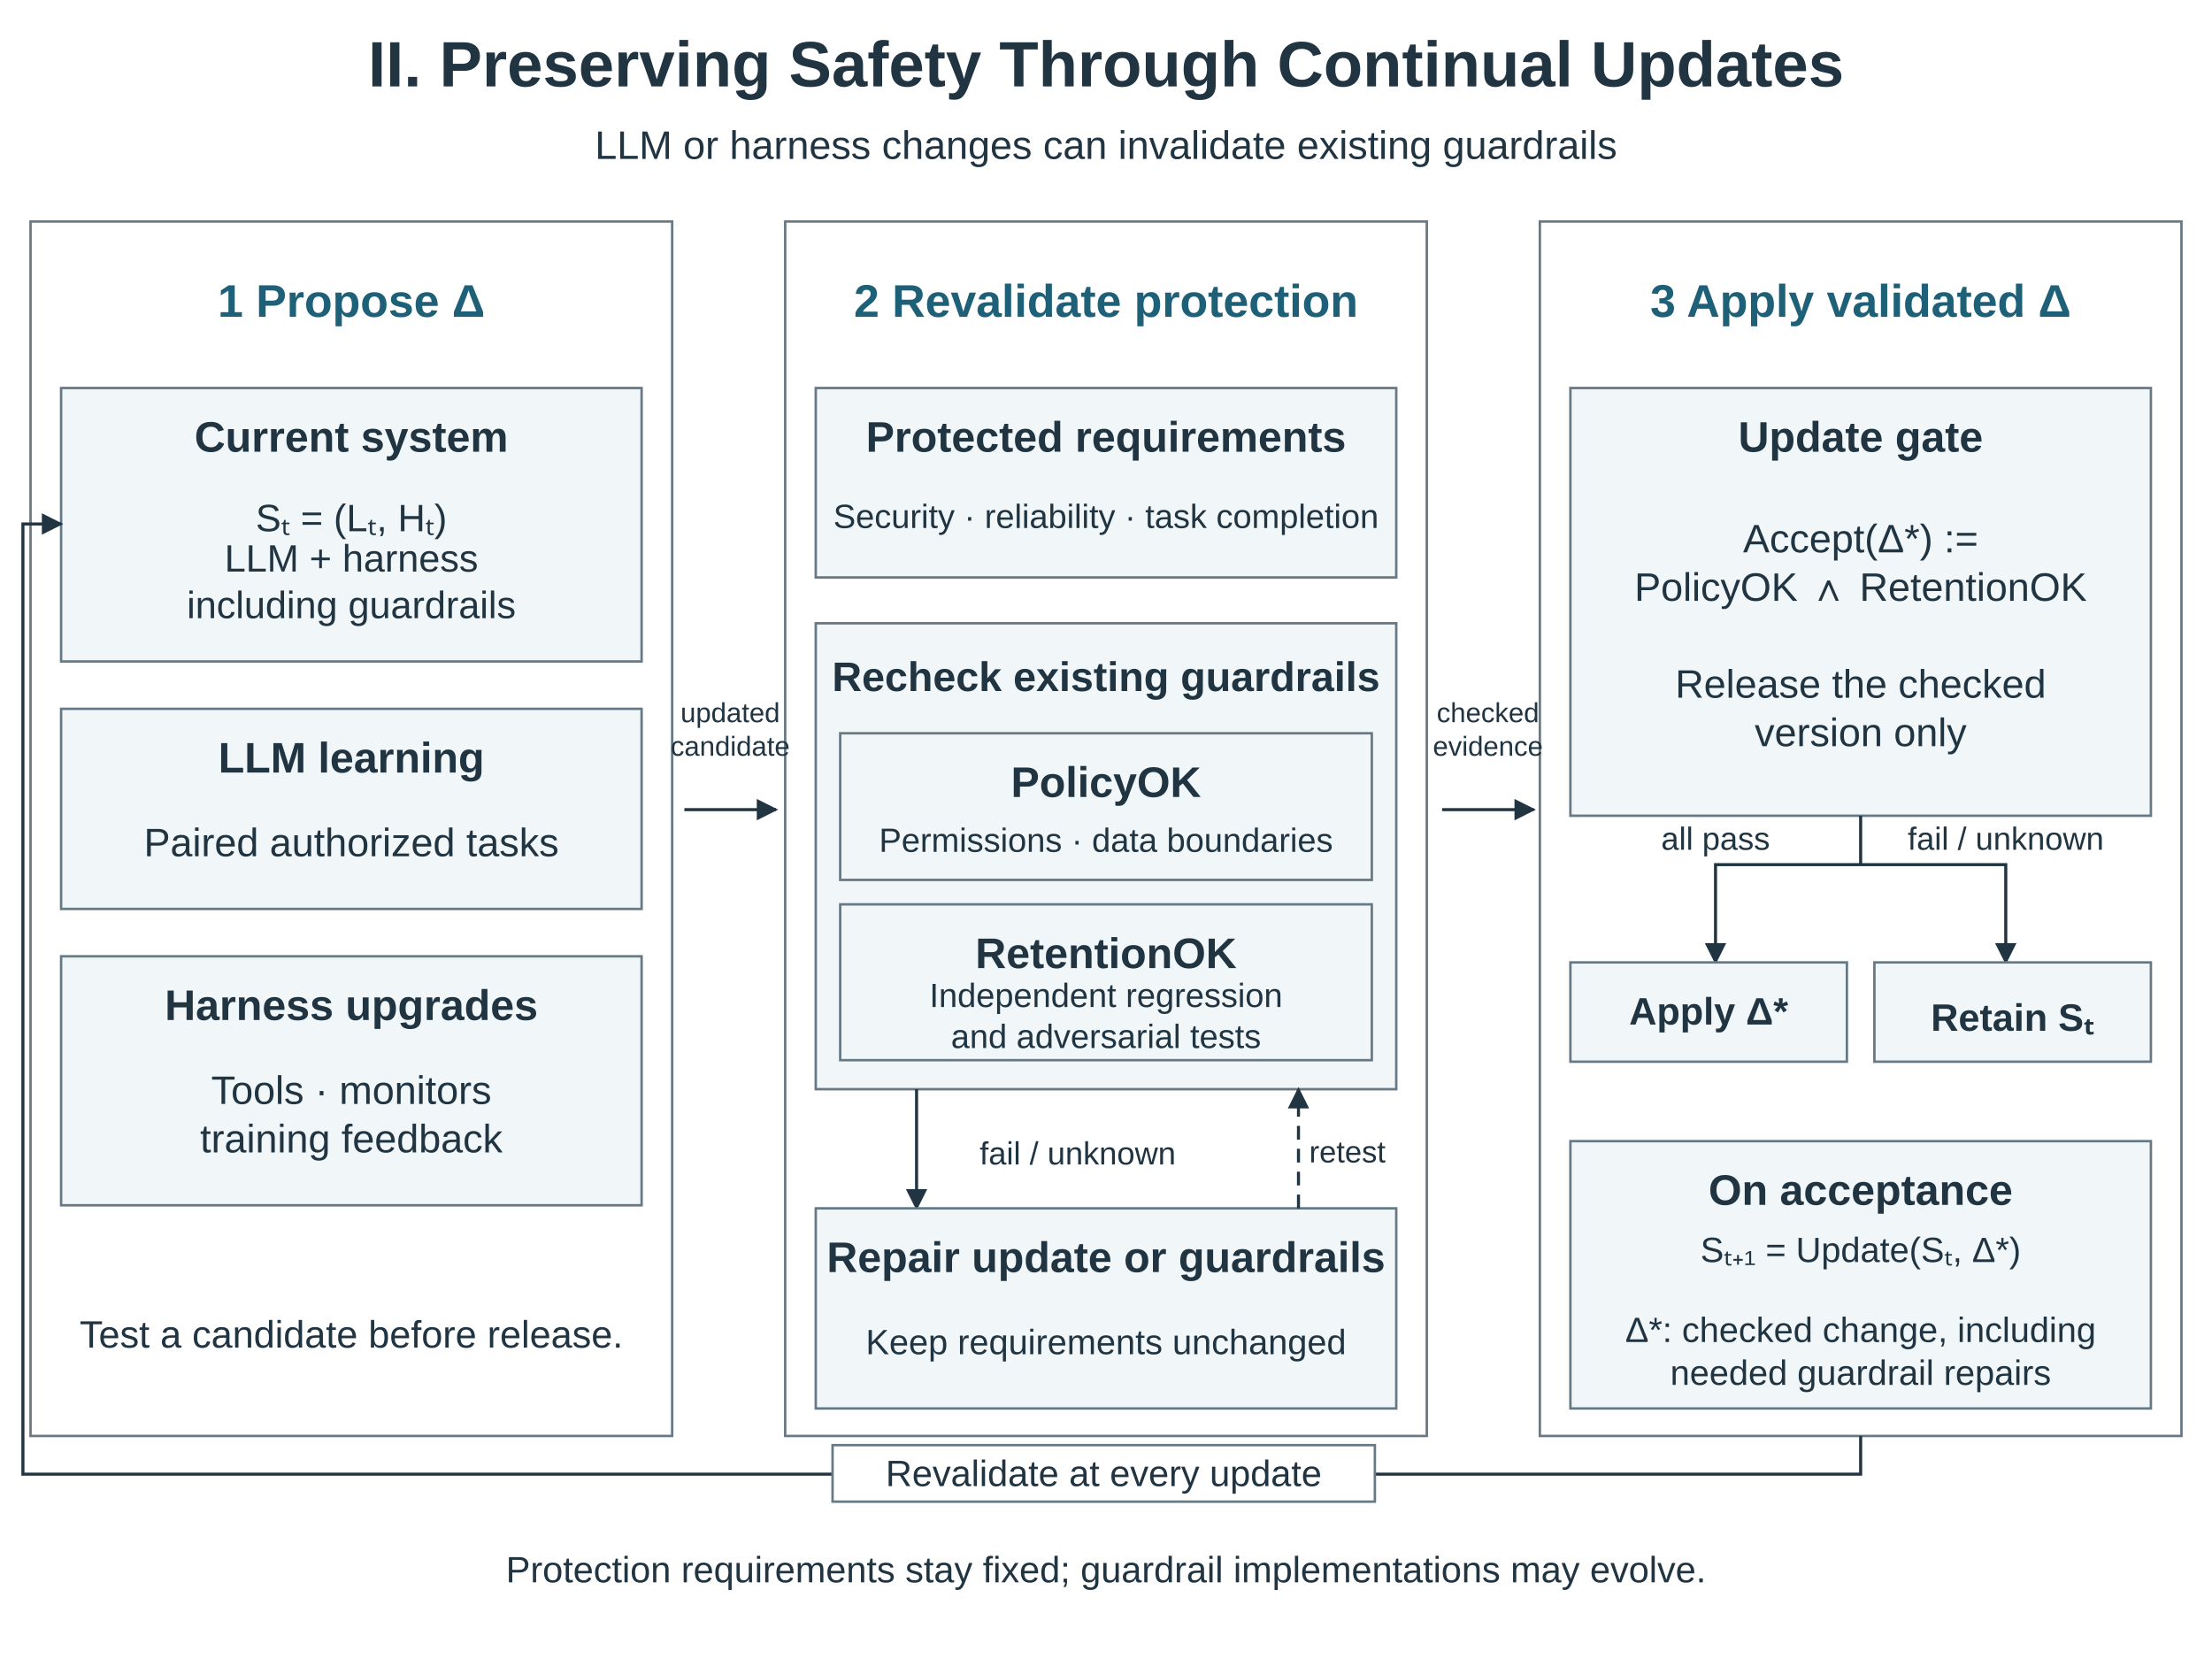
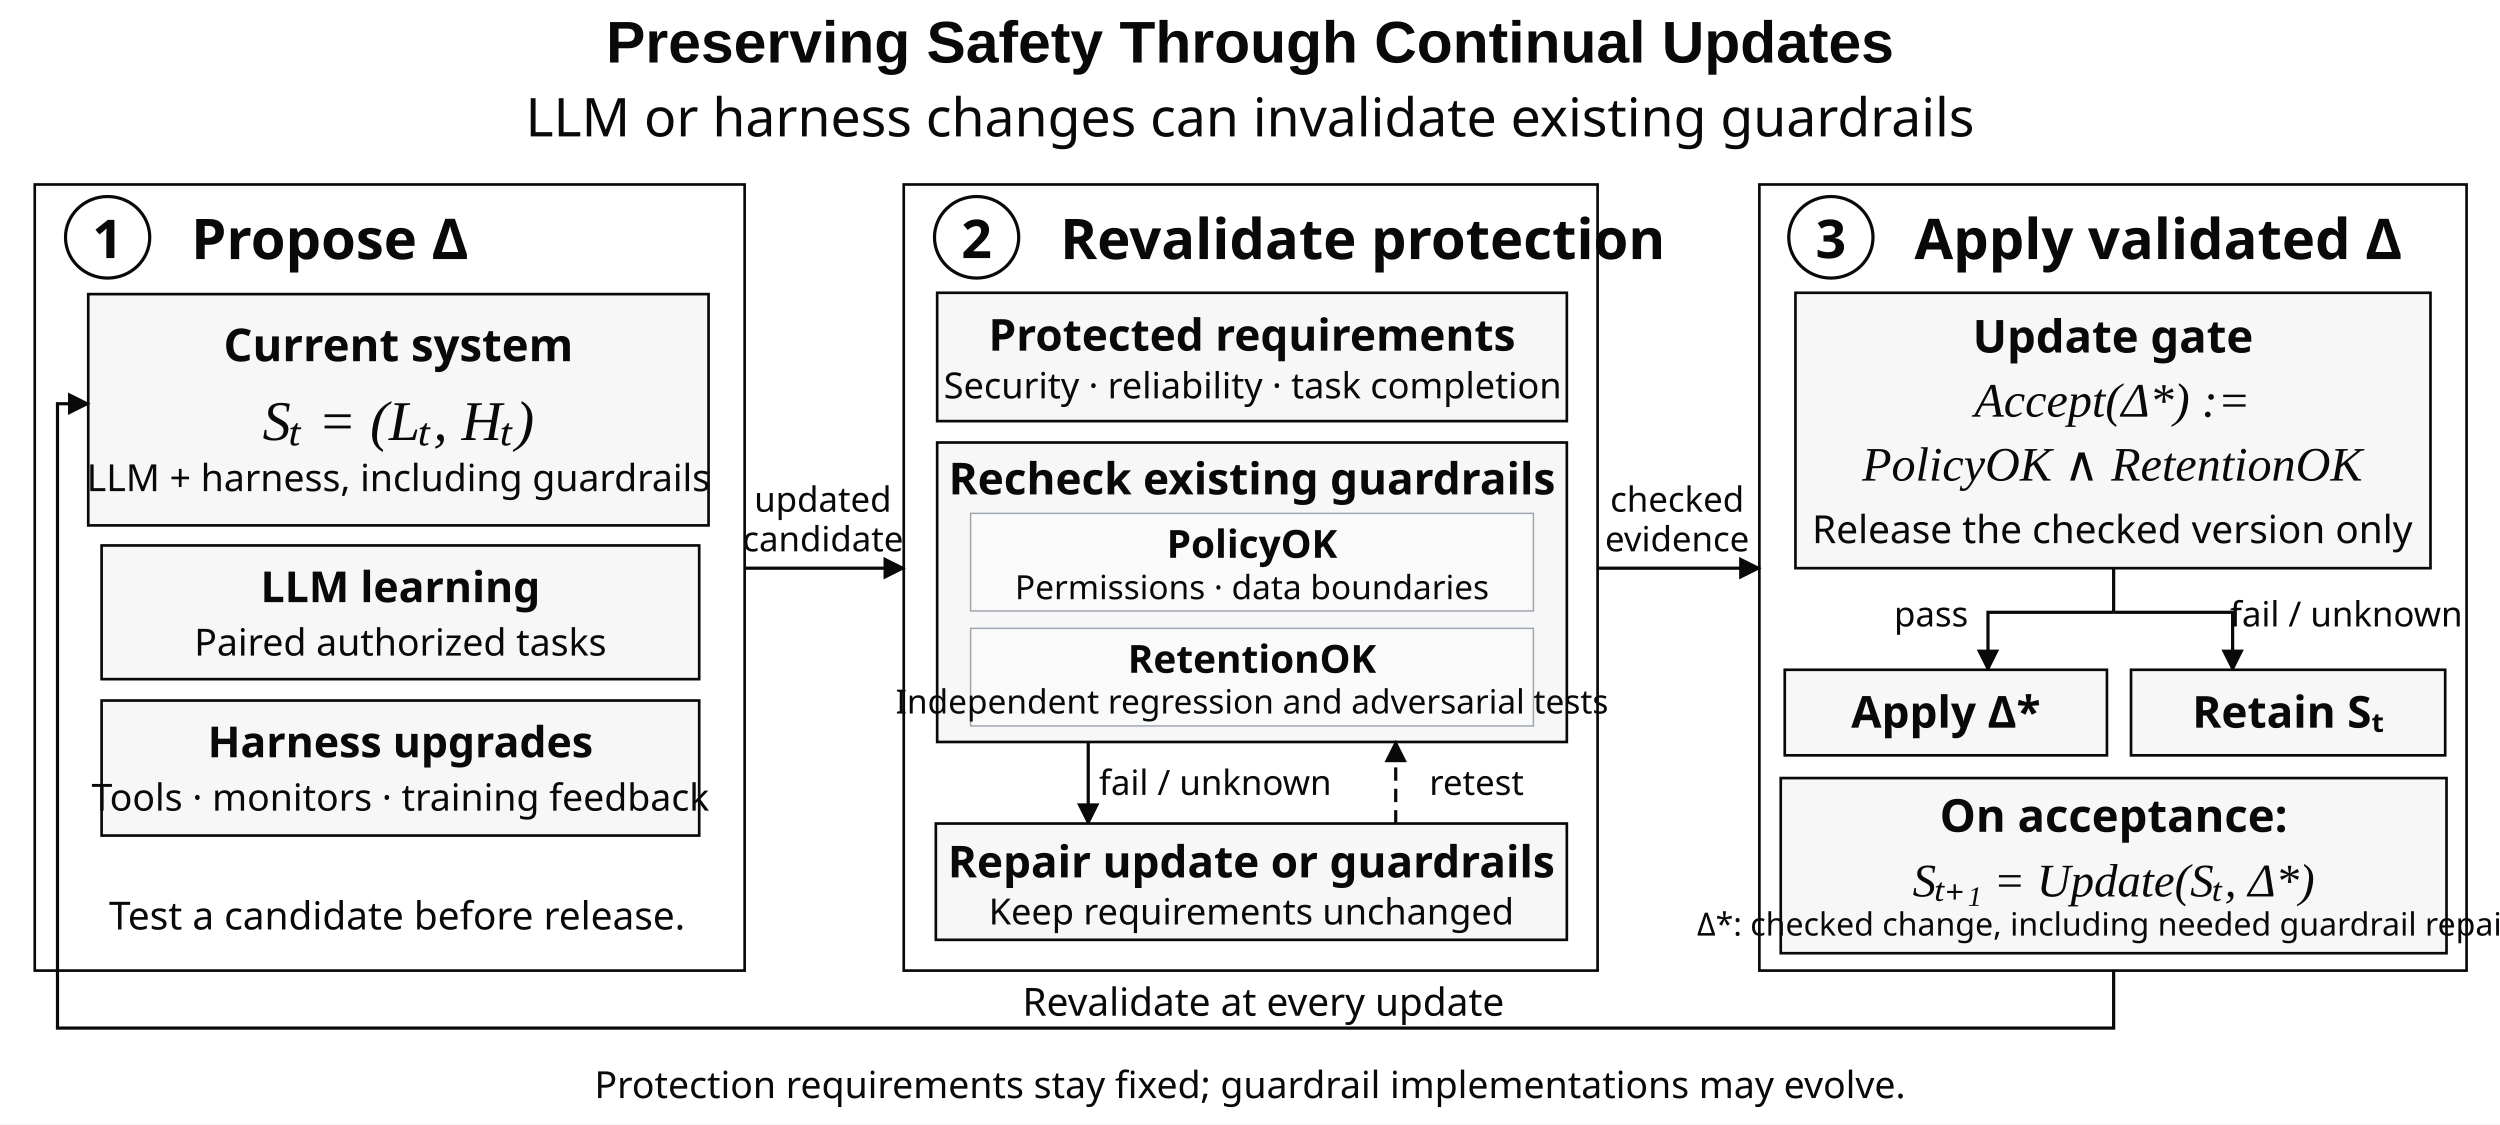
- <svg xmlns="http://www.w3.org/2000/svg" width="1448" height="1086" viewBox="0 0 1448 1086" role="img" aria-labelledby="title">
+ <svg xmlns="http://www.w3.org/2000/svg" width="1870" height="841" viewBox="0 0 1870 841" role="img" aria-labelledby="title">
  <defs>
    <marker id="arrow" viewBox="0 0 10 10" refX="9" refY="5" markerWidth="7" markerHeight="7" orient="auto-start-reverse">
-       <path d="M 0 0 L 10 5 L 0 10 z" fill="#203442" />
+       <path d="M 0 0 L 10 5 L 0 10 z" fill="#08090B" />
    </marker>
  </defs>
-   <rect width="1448" height="1086" fill="white" />
-   <text x="724" y="42" dominant-baseline="central" text-anchor="middle" font-family="Arial, Helvetica, sans-serif" font-size="42" font-weight="700" fill="#203442">II. Preserving Safety Through Continual Updates</text>
-   <text x="724" y="95" dominant-baseline="central" text-anchor="middle" font-family="Arial, Helvetica, sans-serif" font-size="26" font-weight="400" fill="#203442">LLM or harness changes can invalidate existing guardrails</text>
-   <rect x="20" y="145" width="420" height="795" fill="#FFFFFF" stroke="#667985" stroke-width="1.6" />
-   <text x="230" y="197" dominant-baseline="central" text-anchor="middle" font-family="Arial, Helvetica, sans-serif" font-size="30" font-weight="700" fill="#1D6077">1  Propose Δ</text>
-   <rect x="514" y="145" width="420" height="795" fill="#FFFFFF" stroke="#667985" stroke-width="1.6" />
-   <text x="724" y="197" dominant-baseline="central" text-anchor="middle" font-family="Arial, Helvetica, sans-serif" font-size="30" font-weight="700" fill="#1D6077">2  Revalidate protection</text>
-   <rect x="1008" y="145" width="420" height="795" fill="#FFFFFF" stroke="#667985" stroke-width="1.6" />
-   <text x="1218" y="197" dominant-baseline="central" text-anchor="middle" font-family="Arial, Helvetica, sans-serif" font-size="30" font-weight="700" fill="#1D6077">3  Apply validated Δ</text>
-   <rect x="40" y="254" width="380" height="179" fill="#F1F6F8" stroke="#667985" stroke-width="1.6" />
-   <text x="230" y="286" dominant-baseline="central" text-anchor="middle" font-family="Arial, Helvetica, sans-serif" font-size="28" font-weight="700" fill="#203442">Current system</text>
-   <text x="230" y="335" dominant-baseline="central" text-anchor="middle" font-family="Arial, Helvetica, sans-serif" font-size="25" font-weight="400" fill="#203442">Sₜ = (Lₜ, Hₜ)</text>
-   <text x="230" y="365.5" dominant-baseline="central" text-anchor="middle" font-family="Arial, Helvetica, sans-serif" font-size="25" font-weight="400" fill="#203442">LLM + harness</text>
-   <text x="230" y="396" dominant-baseline="central" text-anchor="middle" font-family="Arial, Helvetica, sans-serif" font-size="25" font-weight="400" fill="#203442">including guardrails</text>
-   <rect x="40" y="464" width="380" height="131" fill="#F1F6F8" stroke="#667985" stroke-width="1.6" />
-   <text x="230" y="496" dominant-baseline="central" text-anchor="middle" font-family="Arial, Helvetica, sans-serif" font-size="28" font-weight="700" fill="#203442">LLM learning</text>
-   <text x="230" y="551.5" dominant-baseline="central" text-anchor="middle" font-family="Arial, Helvetica, sans-serif" font-size="26" font-weight="400" fill="#203442">Paired authorized tasks</text>
-   <rect x="40" y="626" width="380" height="163" fill="#F1F6F8" stroke="#667985" stroke-width="1.6" />
-   <text x="230" y="658" dominant-baseline="central" text-anchor="middle" font-family="Arial, Helvetica, sans-serif" font-size="28" font-weight="700" fill="#203442">Harness upgrades</text>
-   <text x="230" y="713.64" dominant-baseline="central" text-anchor="middle" font-family="Arial, Helvetica, sans-serif" font-size="26" font-weight="400" fill="#203442">Tools · monitors</text>
-   <text x="230" y="745.36" dominant-baseline="central" text-anchor="middle" font-family="Arial, Helvetica, sans-serif" font-size="26" font-weight="400" fill="#203442">training feedback</text>
-   <text x="230" y="873.5" dominant-baseline="central" text-anchor="middle" font-family="Arial, Helvetica, sans-serif" font-size="25" font-weight="400" fill="#203442">Test a candidate before release.</text>
-   <text x="478" y="466.52" dominant-baseline="central" text-anchor="middle" font-family="Arial, Helvetica, sans-serif" font-size="18" font-weight="400" fill="#203442">updated</text>
-   <text x="478" y="488.48" dominant-baseline="central" text-anchor="middle" font-family="Arial, Helvetica, sans-serif" font-size="18" font-weight="400" fill="#203442">candidate</text>
-   <polyline points="448,530 508,530" fill="none" stroke="#203442" stroke-width="2" marker-end="url(#arrow)" />
-   <rect x="534" y="254" width="380" height="124" fill="#F1F6F8" stroke="#667985" stroke-width="1.6" />
-   <text x="724" y="286" dominant-baseline="central" text-anchor="middle" font-family="Arial, Helvetica, sans-serif" font-size="28" font-weight="700" fill="#203442">Protected requirements</text>
-   <text x="724" y="338" dominant-baseline="central" text-anchor="middle" font-family="Arial, Helvetica, sans-serif" font-size="22" font-weight="400" fill="#203442">Security · reliability · task completion</text>
-   <rect x="534" y="408" width="380" height="305" fill="#F1F6F8" stroke="#667985" stroke-width="1.6" />
-   <text x="724" y="443" dominant-baseline="central" text-anchor="middle" font-family="Arial, Helvetica, sans-serif" font-size="27" font-weight="700" fill="#203442">Recheck existing guardrails</text>
-   <rect x="550" y="480" width="348" height="96" fill="#F1F6F8" stroke="#667985" stroke-width="1.6" />
-   <text x="724" y="512" dominant-baseline="central" text-anchor="middle" font-family="Arial, Helvetica, sans-serif" font-size="28" font-weight="700" fill="#203442">PolicyOK</text>
-   <text x="724" y="550" dominant-baseline="central" text-anchor="middle" font-family="Arial, Helvetica, sans-serif" font-size="22" font-weight="400" fill="#203442">Permissions · data boundaries</text>
-   <rect x="550" y="592" width="348" height="102" fill="#F1F6F8" stroke="#667985" stroke-width="1.6" />
-   <text x="724" y="624" dominant-baseline="central" text-anchor="middle" font-family="Arial, Helvetica, sans-serif" font-size="28" font-weight="700" fill="#203442">RetentionOK</text>
-   <text x="724" y="651.58" dominant-baseline="central" text-anchor="middle" font-family="Arial, Helvetica, sans-serif" font-size="22" font-weight="400" fill="#203442">Independent regression</text>
-   <text x="724" y="678.42" dominant-baseline="central" text-anchor="middle" font-family="Arial, Helvetica, sans-serif" font-size="22" font-weight="400" fill="#203442">and adversarial tests</text>
-   <polyline points="600,713 600,791" fill="none" stroke="#203442" stroke-width="2" marker-end="url(#arrow)" />
-   <text x="705.5" y="755" dominant-baseline="central" text-anchor="middle" font-family="Arial, Helvetica, sans-serif" font-size="21" font-weight="400" fill="#203442">fail / unknown</text>
-   <rect x="534" y="791" width="380" height="131" fill="#F1F6F8" stroke="#667985" stroke-width="1.6" />
-   <text x="724" y="823" dominant-baseline="central" text-anchor="middle" font-family="Arial, Helvetica, sans-serif" font-size="28" font-weight="700" fill="#203442">Repair update or guardrails</text>
-   <text x="724" y="878.5" dominant-baseline="central" text-anchor="middle" font-family="Arial, Helvetica, sans-serif" font-size="23" font-weight="400" fill="#203442">Keep requirements unchanged</text>
-   <polyline points="850,791 850,713" fill="none" stroke="#203442" stroke-width="2" stroke-dasharray="9 6" marker-end="url(#arrow)" />
-   <text x="882" y="754" dominant-baseline="central" text-anchor="middle" font-family="Arial, Helvetica, sans-serif" font-size="20" font-weight="400" fill="#203442">retest</text>
-   <text x="974" y="466.52" dominant-baseline="central" text-anchor="middle" font-family="Arial, Helvetica, sans-serif" font-size="18" font-weight="400" fill="#203442">checked</text>
-   <text x="974" y="488.48" dominant-baseline="central" text-anchor="middle" font-family="Arial, Helvetica, sans-serif" font-size="18" font-weight="400" fill="#203442">evidence</text>
-   <polyline points="944,530 1004,530" fill="none" stroke="#203442" stroke-width="2" marker-end="url(#arrow)" />
-   <rect x="1028" y="254" width="380" height="280" fill="#F1F6F8" stroke="#667985" stroke-width="1.6" />
-   <text x="1218" y="286" dominant-baseline="central" text-anchor="middle" font-family="Arial, Helvetica, sans-serif" font-size="28" font-weight="700" fill="#203442">Update gate</text>
-   <text x="1218" y="352.56" dominant-baseline="central" text-anchor="middle" font-family="Arial, Helvetica, sans-serif" font-size="26" font-weight="400" fill="#203442">Accept(Δ*) :=</text>
-   <text x="1218" y="384.28" dominant-baseline="central" text-anchor="middle" font-family="Arial, Helvetica, sans-serif" font-size="26" font-weight="400" fill="#203442">PolicyOK ∧ RetentionOK</text>
-   <text x="1218" y="416" dominant-baseline="central" text-anchor="middle" font-family="Arial, Helvetica, sans-serif" font-size="26" font-weight="400" fill="#203442" />
-   <text x="1218" y="447.72" dominant-baseline="central" text-anchor="middle" font-family="Arial, Helvetica, sans-serif" font-size="26" font-weight="400" fill="#203442">Release the checked</text>
-   <text x="1218" y="479.44" dominant-baseline="central" text-anchor="middle" font-family="Arial, Helvetica, sans-serif" font-size="26" font-weight="400" fill="#203442">version only</text>
-   <polyline points="1218,534 1218,566" fill="none" stroke="#203442" stroke-width="2" />
-   <polyline points="1218,566 1123,566 1123,630" fill="none" stroke="#203442" stroke-width="2" marker-end="url(#arrow)" />
-   <polyline points="1218,566 1313,566 1313,630" fill="none" stroke="#203442" stroke-width="2" marker-end="url(#arrow)" />
-   <text x="1123" y="549" dominant-baseline="central" text-anchor="middle" font-family="Arial, Helvetica, sans-serif" font-size="21" font-weight="400" fill="#203442">all pass</text>
-   <text x="1313" y="549" dominant-baseline="central" text-anchor="middle" font-family="Arial, Helvetica, sans-serif" font-size="21" font-weight="400" fill="#203442">fail / unknown</text>
-   <rect x="1028" y="630" width="181" height="65" fill="#F1F6F8" stroke="#667985" stroke-width="1.6" />
-   <rect x="1227" y="630" width="181" height="65" fill="#F1F6F8" stroke="#667985" stroke-width="1.6" />
-   <text x="1118.5" y="662" dominant-baseline="central" text-anchor="middle" font-family="Arial, Helvetica, sans-serif" font-size="25" font-weight="700" fill="#203442">Apply Δ*</text>
-   <text x="1317.5" y="662" dominant-baseline="central" text-anchor="middle" font-family="Arial, Helvetica, sans-serif" font-size="25" font-weight="700" fill="#203442">Retain Sₜ</text>
-   <rect x="1028" y="747" width="380" height="175" fill="#F1F6F8" stroke="#667985" stroke-width="1.6" />
-   <text x="1218" y="779" dominant-baseline="central" text-anchor="middle" font-family="Arial, Helvetica, sans-serif" font-size="28" font-weight="700" fill="#203442">On acceptance</text>
-   <text x="1218" y="814.41" dominant-baseline="central" text-anchor="middle" font-family="Arial, Helvetica, sans-serif" font-size="23" font-weight="400" fill="#203442">Sₜ₊₁ = Update(Sₜ, Δ*)</text>
-   <text x="1218" y="842.47" dominant-baseline="central" text-anchor="middle" font-family="Arial, Helvetica, sans-serif" font-size="23" font-weight="400" fill="#203442" />
-   <text x="1218" y="870.53" dominant-baseline="central" text-anchor="middle" font-family="Arial, Helvetica, sans-serif" font-size="23" font-weight="400" fill="#203442">Δ*: checked change, including</text>
-   <text x="1218" y="898.59" dominant-baseline="central" text-anchor="middle" font-family="Arial, Helvetica, sans-serif" font-size="23" font-weight="400" fill="#203442">needed guardrail repairs</text>
-   <polyline points="1218,940 1218,965 15,965 15,343 40,343" fill="none" stroke="#203442" stroke-width="2" marker-end="url(#arrow)" />
-   <rect x="545" y="946" width="355" height="37" fill="#FFFFFF" stroke="#667985" stroke-width="1.6" />
-   <text x="722.5" y="964.5" dominant-baseline="central" text-anchor="middle" font-family="Arial, Helvetica, sans-serif" font-size="24" font-weight="400" fill="#203442">Revalidate at every update</text>
-   <text x="724" y="1027.5" dominant-baseline="central" text-anchor="middle" font-family="Arial, Helvetica, sans-serif" font-size="24" font-weight="400" fill="#203442">Protection requirements stay fixed; guardrail implementations may evolve.</text>
+   <rect width="1870" height="841" fill="white" />
+   <text x="935" y="31.5" dominant-baseline="central" text-anchor="middle" font-family="Arial, sans-serif" font-size="44" font-weight="700" font-style="normal" fill="#08090B">Preserving Safety Through Continual Updates</text>
+   <text x="935" y="86.5" dominant-baseline="central" text-anchor="middle" font-family="Arial Narrow, sans-serif" font-size="40" font-weight="400" font-style="normal" fill="#08090B">LLM or harness changes can invalidate existing guardrails</text>
+   <rect x="26" y="138" width="531" height="588" fill="#FFFFFF" stroke="#08090B" stroke-width="2" />
+   <rect x="676" y="138" width="519" height="588" fill="#FFFFFF" stroke="#08090B" stroke-width="2" />
+   <rect x="1316" y="138" width="529" height="588" fill="#FFFFFF" stroke="#08090B" stroke-width="2" />
+   <ellipse cx="80.5" cy="177.5" rx="31.5" ry="30.5" fill="#FFFFFF" stroke="#08090B" stroke-width="2.4" />
+   <text x="80.5" y="177.5" dominant-baseline="central" text-anchor="middle" font-family="Arial Narrow, sans-serif" font-size="40" font-weight="700" font-style="normal" fill="#08090B">1</text>
+   <text x="143" y="177.5" dominant-baseline="central" text-anchor="start" font-family="Arial Narrow, sans-serif" font-size="42" font-weight="700" font-style="normal" fill="#08090B">Propose Δ</text>
+   <ellipse cx="730.5" cy="177.5" rx="31.5" ry="30.5" fill="#FFFFFF" stroke="#08090B" stroke-width="2.4" />
+   <text x="730.5" y="177.5" dominant-baseline="central" text-anchor="middle" font-family="Arial Narrow, sans-serif" font-size="40" font-weight="700" font-style="normal" fill="#08090B">2</text>
+   <text x="793" y="177.5" dominant-baseline="central" text-anchor="start" font-family="Arial Narrow, sans-serif" font-size="42" font-weight="700" font-style="normal" fill="#08090B">Revalidate protection</text>
+   <ellipse cx="1369.5" cy="177.5" rx="31.5" ry="30.5" fill="#FFFFFF" stroke="#08090B" stroke-width="2.4" />
+   <text x="1369.5" y="177.5" dominant-baseline="central" text-anchor="middle" font-family="Arial Narrow, sans-serif" font-size="40" font-weight="700" font-style="normal" fill="#08090B">3</text>
+   <text x="1432" y="177.5" dominant-baseline="central" text-anchor="start" font-family="Arial Narrow, sans-serif" font-size="42" font-weight="700" font-style="normal" fill="#08090B">Apply validated Δ</text>
+   <rect x="66" y="220" width="464" height="173" fill="#F7F7F7" stroke="#08090B" stroke-width="2" />
+   <text x="298" y="257" dominant-baseline="central" text-anchor="middle" font-family="Arial Narrow, sans-serif" font-size="34" font-weight="700" font-style="normal" fill="#08090B">Current system</text>
+   <text x="298" y="307.5" dominant-baseline="central" text-anchor="middle" font-family="Times New Roman, serif" font-size="42" font-weight="400" font-style="italic" fill="#08090B">Sₜ = (Lₜ, Hₜ)</text>
+   <text x="298" y="356.5" dominant-baseline="central" text-anchor="middle" font-family="Arial Narrow, sans-serif" font-size="28" font-weight="400" font-style="normal" fill="#08090B">LLM + harness, including guardrails</text>
+   <rect x="76" y="408" width="447" height="100" fill="#F7F7F7" stroke="#08090B" stroke-width="2" />
+   <text x="299.5" y="438" dominant-baseline="central" text-anchor="middle" font-family="Arial Narrow, sans-serif" font-size="32" font-weight="700" font-style="normal" fill="#08090B">LLM learning</text>
+   <text x="299.5" y="479.5" dominant-baseline="central" text-anchor="middle" font-family="Arial Narrow, sans-serif" font-size="28" font-weight="400" font-style="normal" fill="#08090B">Paired authorized tasks</text>
+   <rect x="76" y="524" width="447" height="101" fill="#F7F7F7" stroke="#08090B" stroke-width="2" />
+   <text x="299.5" y="554" dominant-baseline="central" text-anchor="middle" font-family="Arial Narrow, sans-serif" font-size="32" font-weight="700" font-style="normal" fill="#08090B">Harness upgrades</text>
+   <text x="299.5" y="595.5" dominant-baseline="central" text-anchor="middle" font-family="Arial Narrow, sans-serif" font-size="28" font-weight="400" font-style="normal" fill="#08090B">Tools · monitors · training feedback</text>
+   <text x="297" y="684" dominant-baseline="central" text-anchor="middle" font-family="Arial Narrow, sans-serif" font-size="29" font-weight="400" font-style="normal" fill="#08090B">Test a candidate before release.</text>
+   <text x="615.5" y="372.68" dominant-baseline="central" text-anchor="middle" font-family="Arial Narrow, sans-serif" font-size="26" font-weight="400" font-style="normal" fill="#08090B">updated</text>
+   <text x="615.5" y="402.32" dominant-baseline="central" text-anchor="middle" font-family="Arial Narrow, sans-serif" font-size="26" font-weight="400" font-style="normal" fill="#08090B">candidate</text>
+   <polyline points="557,425 676,425" fill="none" stroke="#08090B" stroke-width="2.4" marker-end="url(#arrow)" />
+   <rect x="701" y="219" width="471" height="96" fill="#F7F7F7" stroke="#08090B" stroke-width="2" />
+   <text x="936.5" y="249.5" dominant-baseline="central" text-anchor="middle" font-family="Arial Narrow, sans-serif" font-size="33" font-weight="700" font-style="normal" fill="#08090B">Protected requirements</text>
+   <text x="937" y="287.5" dominant-baseline="central" text-anchor="middle" font-family="Arial Narrow, sans-serif" font-size="27" font-weight="400" font-style="normal" fill="#08090B">Security · reliability · task completion</text>
+   <rect x="701" y="331" width="471" height="224" fill="#F7F7F7" stroke="#08090B" stroke-width="2" />
+   <text x="936.5" y="357" dominant-baseline="central" text-anchor="middle" font-family="Arial Narrow, sans-serif" font-size="33" font-weight="700" font-style="normal" fill="#08090B">Recheck existing guardrails</text>
+   <rect x="726" y="384" width="421" height="73" fill="#FAFAFA" stroke="#9DA6AF" stroke-width="1.1" />
+   <text x="936.5" y="406" dominant-baseline="central" text-anchor="middle" font-family="Arial Narrow, sans-serif" font-size="29" font-weight="700" font-style="normal" fill="#08090B">PolicyOK</text>
+   <text x="936.5" y="438.5" dominant-baseline="central" text-anchor="middle" font-family="Arial Narrow, sans-serif" font-size="25" font-weight="400" font-style="normal" fill="#08090B">Permissions · data boundaries</text>
+   <rect x="726" y="470" width="421" height="73" fill="#FAFAFA" stroke="#9DA6AF" stroke-width="1.1" />
+   <text x="936.5" y="492" dominant-baseline="central" text-anchor="middle" font-family="Arial Narrow, sans-serif" font-size="29" font-weight="700" font-style="normal" fill="#08090B">RetentionOK</text>
+   <text x="936.5" y="524" dominant-baseline="central" text-anchor="middle" font-family="Arial Narrow, sans-serif" font-size="25" font-weight="400" font-style="normal" fill="#08090B">Independent regression and adversarial tests</text>
+   <polyline points="814,555 814,616" fill="none" stroke="#08090B" stroke-width="2.4" marker-end="url(#arrow)" />
+   <text x="909" y="584.5" dominant-baseline="central" text-anchor="middle" font-family="Arial Narrow, sans-serif" font-size="26" font-weight="400" font-style="normal" fill="#08090B">fail / unknown</text>
+   <polyline points="1044,616 1044,555" fill="none" stroke="#08090B" stroke-width="2.4" stroke-dasharray="10 6" marker-end="url(#arrow)" />
+   <text x="1104.5" y="584.5" dominant-baseline="central" text-anchor="middle" font-family="Arial Narrow, sans-serif" font-size="26" font-weight="400" font-style="normal" fill="#08090B">retest</text>
+   <rect x="700" y="616" width="472" height="87" fill="#F7F7F7" stroke="#08090B" stroke-width="2" />
+   <text x="936" y="643.5" dominant-baseline="central" text-anchor="middle" font-family="Arial Narrow, sans-serif" font-size="33" font-weight="700" font-style="normal" fill="#08090B">Repair update or guardrails</text>
+   <text x="936" y="681" dominant-baseline="central" text-anchor="middle" font-family="Arial Narrow, sans-serif" font-size="27" font-weight="400" font-style="normal" fill="#08090B">Keep requirements unchanged</text>
+   <text x="1254.5" y="372.68" dominant-baseline="central" text-anchor="middle" font-family="Arial Narrow, sans-serif" font-size="26" font-weight="400" font-style="normal" fill="#08090B">checked</text>
+   <text x="1254.5" y="402.32" dominant-baseline="central" text-anchor="middle" font-family="Arial Narrow, sans-serif" font-size="26" font-weight="400" font-style="normal" fill="#08090B">evidence</text>
+   <polyline points="1195,425 1316,425" fill="none" stroke="#08090B" stroke-width="2.4" marker-end="url(#arrow)" />
+   <rect x="1343" y="219" width="475" height="206" fill="#F7F7F7" stroke="#08090B" stroke-width="2" />
+   <text x="1580.5" y="250.5" dominant-baseline="central" text-anchor="middle" font-family="Arial Narrow, sans-serif" font-size="34" font-weight="700" font-style="normal" fill="#08090B">Update gate</text>
+   <text x="1580" y="299.5" dominant-baseline="central" text-anchor="middle" font-family="Times New Roman, serif" font-size="36" font-weight="400" font-style="italic" fill="#08090B">Accept(Δ*) :=</text>
+   <text x="1580" y="346" dominant-baseline="central" text-anchor="middle" font-family="Times New Roman, serif" font-size="36" font-weight="400" font-style="italic" fill="#08090B">PolicyOK ∧ RetentionOK</text>
+   <text x="1580" y="395" dominant-baseline="central" text-anchor="middle" font-family="Arial Narrow, sans-serif" font-size="29" font-weight="400" font-style="normal" fill="#08090B">Release the checked version only</text>
+   <polyline points="1581,425 1581,458" fill="none" stroke="#08090B" stroke-width="2.4" />
+   <polyline points="1581,458 1487,458 1487,501" fill="none" stroke="#08090B" stroke-width="2.4" marker-end="url(#arrow)" />
+   <polyline points="1581,458 1670,458 1670,501" fill="none" stroke="#08090B" stroke-width="2.4" marker-end="url(#arrow)" />
+   <text x="1444.5" y="458.5" dominant-baseline="central" text-anchor="middle" font-family="Arial Narrow, sans-serif" font-size="26" font-weight="400" font-style="normal" fill="#08090B">pass</text>
+   <text x="1755" y="458.5" dominant-baseline="central" text-anchor="middle" font-family="Arial Narrow, sans-serif" font-size="26" font-weight="400" font-style="normal" fill="#08090B">fail / unknown</text>
+   <rect x="1335" y="501" width="241" height="64" fill="#F7F7F7" stroke="#08090B" stroke-width="2" />
+   <rect x="1594" y="501" width="235" height="64" fill="#F7F7F7" stroke="#08090B" stroke-width="2" />
+   <text x="1455.5" y="531.5" dominant-baseline="central" text-anchor="middle" font-family="Arial Narrow, sans-serif" font-size="33" font-weight="700" font-style="normal" fill="#08090B">Apply Δ*</text>
+   <text x="1711.5" y="531.5" dominant-baseline="central" text-anchor="middle" font-family="Arial Narrow, sans-serif" font-size="33" font-weight="700" font-style="normal" fill="#08090B">Retain Sₜ</text>
+   <rect x="1332" y="582" width="498" height="131" fill="#F7F7F7" stroke="#08090B" stroke-width="2" />
+   <text x="1581" y="609" dominant-baseline="central" text-anchor="middle" font-family="Arial Narrow, sans-serif" font-size="34" font-weight="700" font-style="normal" fill="#08090B">On acceptance:</text>
+   <text x="1581" y="652.5" dominant-baseline="central" text-anchor="middle" font-family="Times New Roman, serif" font-size="35" font-weight="400" font-style="italic" fill="#08090B">Sₜ₊₁ = Update(Sₜ, Δ*)</text>
+   <text x="1581" y="690.5" dominant-baseline="central" text-anchor="middle" font-family="Arial Narrow, sans-serif" font-size="24" font-weight="400" font-style="normal" fill="#08090B">Δ*: checked change, including needed guardrail repairs</text>
+   <polyline points="1581,726 1581,769 43,769 43,302 66,302" fill="none" stroke="#08090B" stroke-width="2.4" marker-end="url(#arrow)" />
+   <rect x="776" y="731" width="338" height="35" fill="#FFFFFF" stroke="#FFFFFF" stroke-width="0" />
+   <text x="945" y="748.5" dominant-baseline="central" text-anchor="middle" font-family="Arial Narrow, sans-serif" font-size="29" font-weight="400" font-style="normal" fill="#08090B">Revalidate at every update</text>
+   <text x="935" y="810.5" dominant-baseline="central" text-anchor="middle" font-family="Arial Narrow, sans-serif" font-size="28" font-weight="400" font-style="normal" fill="#08090B">Protection requirements stay fixed; guardrail implementations may evolve.</text>
</svg>
